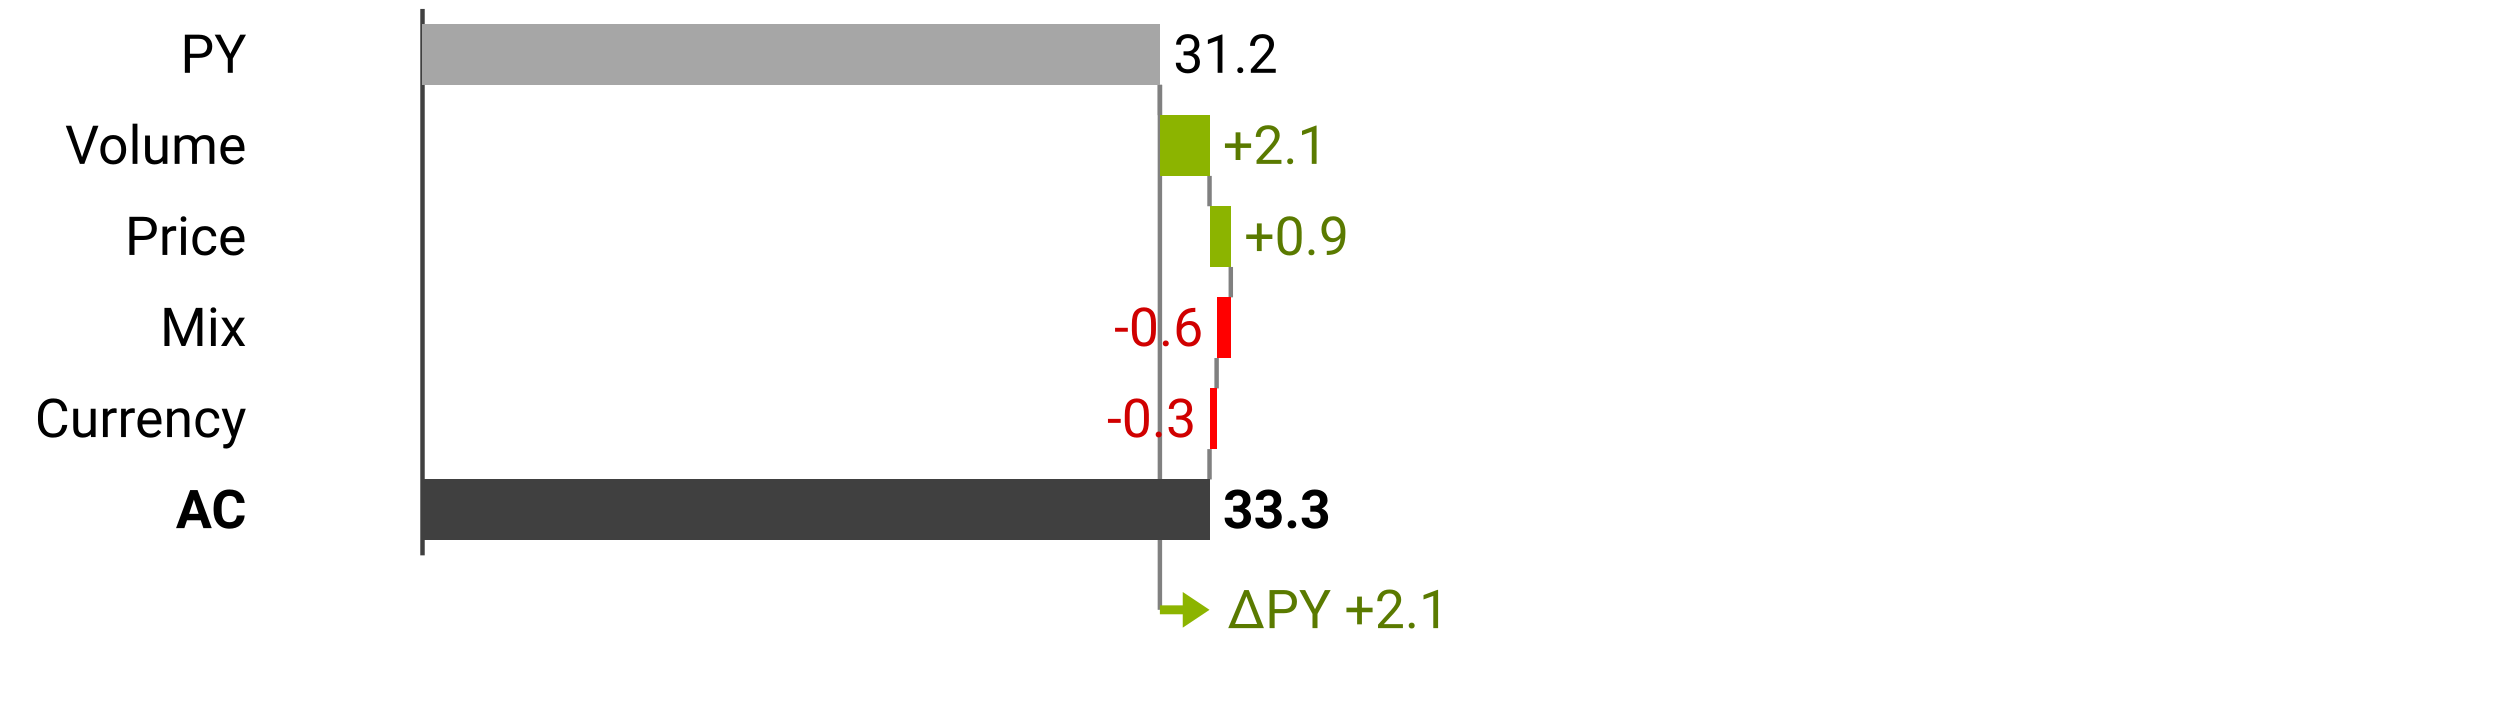
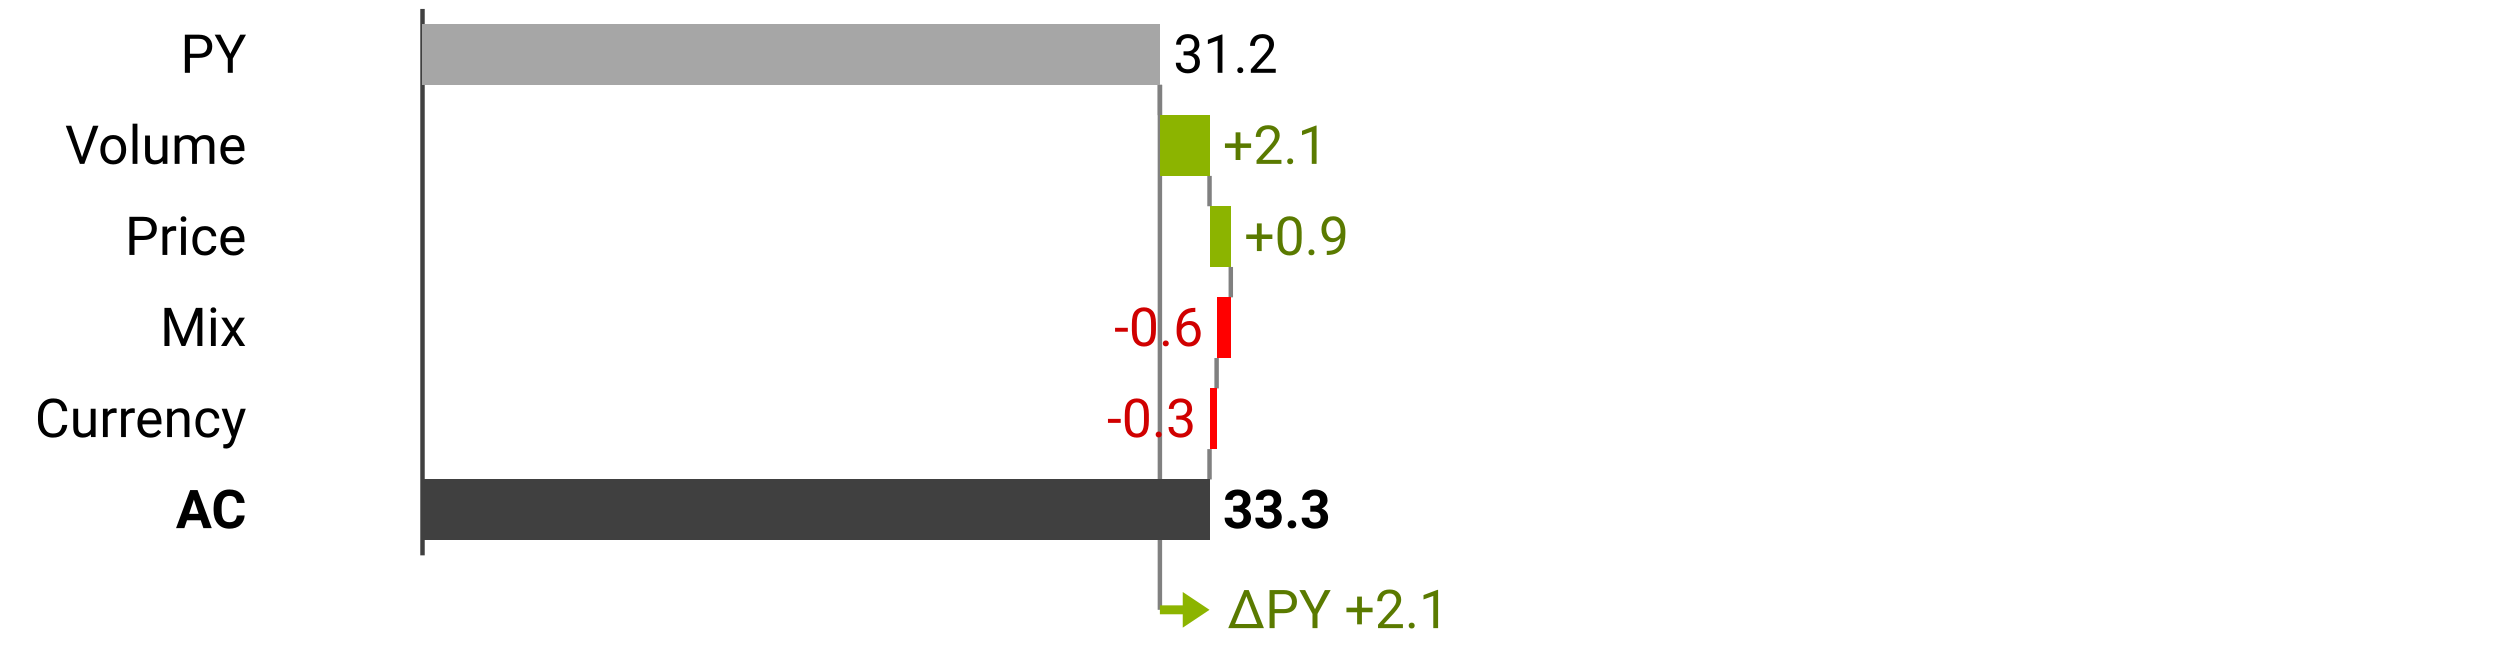
- <svg xmlns="http://www.w3.org/2000/svg" role="img" aria-labelledby="R0-t" width="560" height="157" viewBox="0 0 560 157" style="display:block;background:#FFFFFF;font-family:system-ui, Segoe UI, Roboto, Helvetica Neue, Arial, sans-serif;font-variant-numeric:tabular-nums">
+ <svg xmlns="http://www.w3.org/2000/svg" role="img" aria-labelledby="R0-t" width="560" height="149.8" viewBox="0 0 560 149.8" style="display:block;background:#FFFFFF;font-family:system-ui, Segoe UI, Roboto, Helvetica Neue, Arial, sans-serif;font-variant-numeric:tabular-nums">
  <defs />
  <line data-role="axis" x1="94.64" y1="2" x2="94.64" y2="124.4" stroke="#404040" stroke-width="1" />
  <line data-role="assisting-line" x1="259.816" y1="19" x2="259.816" y2="25.8" stroke="#808080" stroke-width="1" />
  <line data-role="assisting-line" x1="270.934" y1="39.4" x2="270.934" y2="46.2" stroke="#808080" stroke-width="1" />
  <line data-role="assisting-line" x1="275.699" y1="59.8" x2="275.699" y2="66.6" stroke="#808080" stroke-width="1" />
  <line data-role="assisting-line" x1="272.522" y1="80.2" x2="272.522" y2="87" stroke="#808080" stroke-width="1" />
  <line data-role="assisting-line" x1="270.934" y1="100.6" x2="270.934" y2="107.4" stroke="#808080" stroke-width="1" />
  <line data-role="assisting-line" x1="259.816" y1="19" x2="259.816" y2="136.6" stroke="#808080" stroke-width="1" />
  <rect data-role="bar-PY" data-category="PY" x="94.64" y="5.4" width="165.176" height="13.601" fill="#A6A6A6" shape-rendering="crispEdges" />
  <rect data-role="variance" data-impact="good" data-category="Volume" x="259.816" y="25.8" width="11.118" height="13.601" fill="#8CB400" shape-rendering="crispEdges" />
  <rect data-role="variance" data-impact="good" data-category="Price" x="270.934" y="46.2" width="4.765" height="13.601" fill="#8CB400" shape-rendering="crispEdges" />
  <rect data-role="variance" data-impact="bad" data-category="Mix" x="272.522" y="66.6" width="3.176" height="13.601" fill="#FF0000" shape-rendering="crispEdges" />
  <rect data-role="variance" data-impact="bad" data-category="Currency" x="270.934" y="87" width="1.588" height="13.601" fill="#FF0000" shape-rendering="crispEdges" />
  <rect data-role="bar-AC" data-category="AC" x="94.64" y="107.4" width="176.294" height="13.601" fill="#404040" shape-rendering="crispEdges" />
+   <text data-role="category" data-category="PY" x="55.2" y="12.2" text-anchor="end" dominant-baseline="central" font-size="12" fill="#000000">PY</text>
  <text data-role="label" data-category="PY" x="262.816" y="12.2" text-anchor="start" dominant-baseline="central" font-size="12" fill="#000000">31.2</text>
-   <text data-role="category" data-category="PY" x="55.2" y="12.2" text-anchor="end" dominant-baseline="central" font-size="12" fill="#000000">PY</text>
+   <text data-role="category" data-category="Volume" x="55.2" y="32.6" text-anchor="end" dominant-baseline="central" font-size="12" fill="#000000">Volume</text>
  <text data-role="variance-label" data-impact="good" data-category="Volume" x="273.934" y="32.6" text-anchor="start" dominant-baseline="central" font-size="12" fill="#5A7A00">+2.1</text>
-   <text data-role="category" data-category="Volume" x="55.2" y="32.6" text-anchor="end" dominant-baseline="central" font-size="12" fill="#000000">Volume</text>
+   <text data-role="category" data-category="Price" x="55.2" y="53" text-anchor="end" dominant-baseline="central" font-size="12" fill="#000000">Price</text>
  <text data-role="variance-label" data-impact="good" data-category="Price" x="278.699" y="53" text-anchor="start" dominant-baseline="central" font-size="12" fill="#5A7A00">+0.9</text>
-   <text data-role="category" data-category="Price" x="55.2" y="53" text-anchor="end" dominant-baseline="central" font-size="12" fill="#000000">Price</text>
+   <text data-role="category" data-category="Mix" x="55.2" y="73.4" text-anchor="end" dominant-baseline="central" font-size="12" fill="#000000">Mix</text>
  <text data-role="variance-label" data-impact="bad" data-category="Mix" x="269.522" y="73.4" text-anchor="end" dominant-baseline="central" font-size="12" fill="#D00000">-0.6</text>
-   <text data-role="category" data-category="Mix" x="55.2" y="73.4" text-anchor="end" dominant-baseline="central" font-size="12" fill="#000000">Mix</text>
+   <text data-role="category" data-category="Currency" x="55.2" y="93.8" text-anchor="end" dominant-baseline="central" font-size="12" fill="#000000">Currency</text>
  <text data-role="variance-label" data-impact="bad" data-category="Currency" x="267.934" y="93.8" text-anchor="end" dominant-baseline="central" font-size="12" fill="#D00000">-0.3</text>
-   <text data-role="category" data-category="Currency" x="55.2" y="93.8" text-anchor="end" dominant-baseline="central" font-size="12" fill="#000000">Currency</text>
+   <text data-role="category" data-category="AC" x="55.2" y="114.2" text-anchor="end" dominant-baseline="central" font-size="12" font-weight="600" fill="#000000">AC</text>
  <text data-role="label" data-category="AC" x="273.934" y="114.2" text-anchor="start" dominant-baseline="central" font-size="12" font-weight="600" fill="#000000">33.3</text>
-   <text data-role="category" data-category="AC" x="55.2" y="114.2" text-anchor="end" dominant-baseline="central" font-size="12" font-weight="600" fill="#000000">AC</text>
  <line data-role="variance" data-impact="good" x1="259.816" y1="136.6" x2="265.934" y2="136.6" stroke="#8CB400" stroke-width="2" />
  <path data-role="variance" data-impact="good" d="M270.934 136.6 L264.934 132.6 L264.934 140.6 Z" fill="#8CB400" />
  <text data-role="variance-label" data-impact="good" x="274.934" y="136.6" text-anchor="start" dominant-baseline="central" font-size="12" fill="#5A7A00">ΔPY +2.1</text>
</svg>
